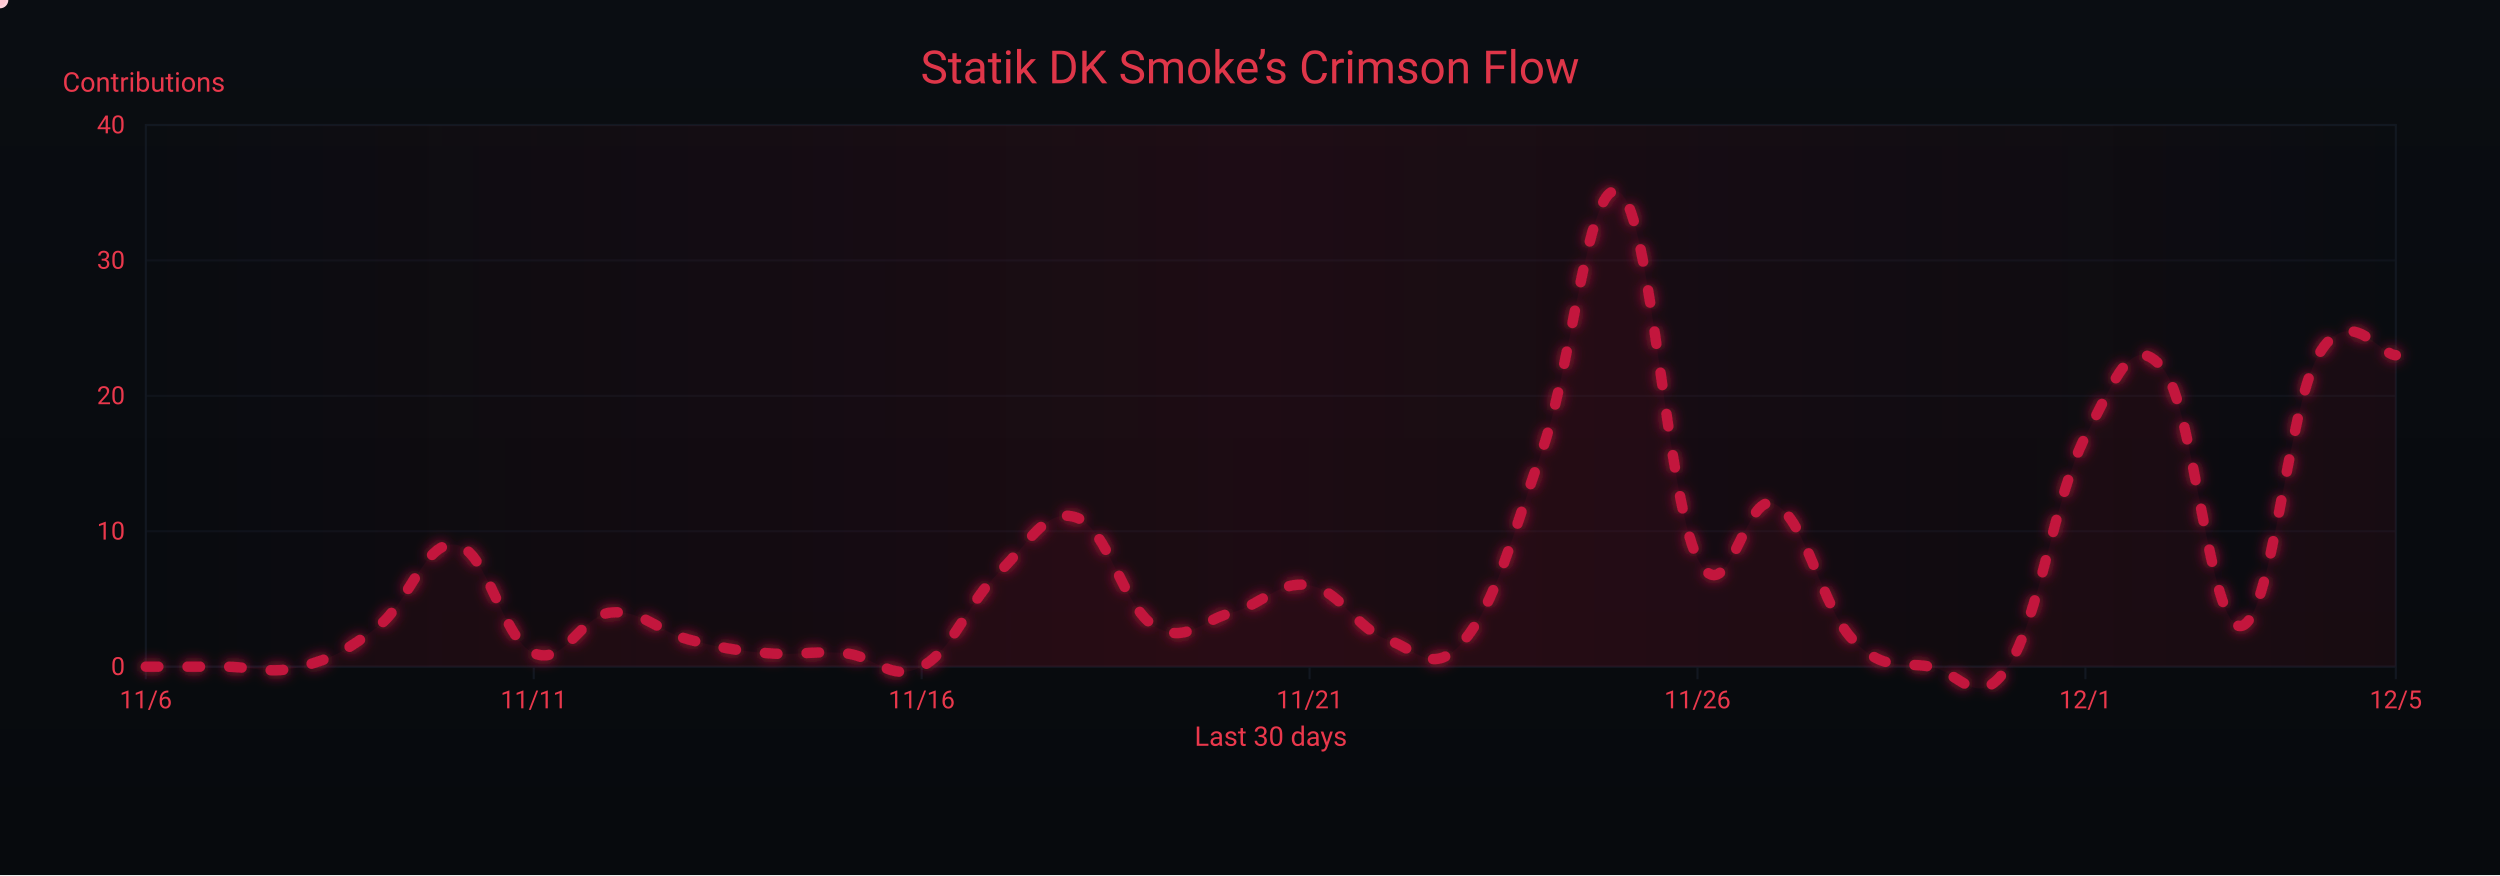
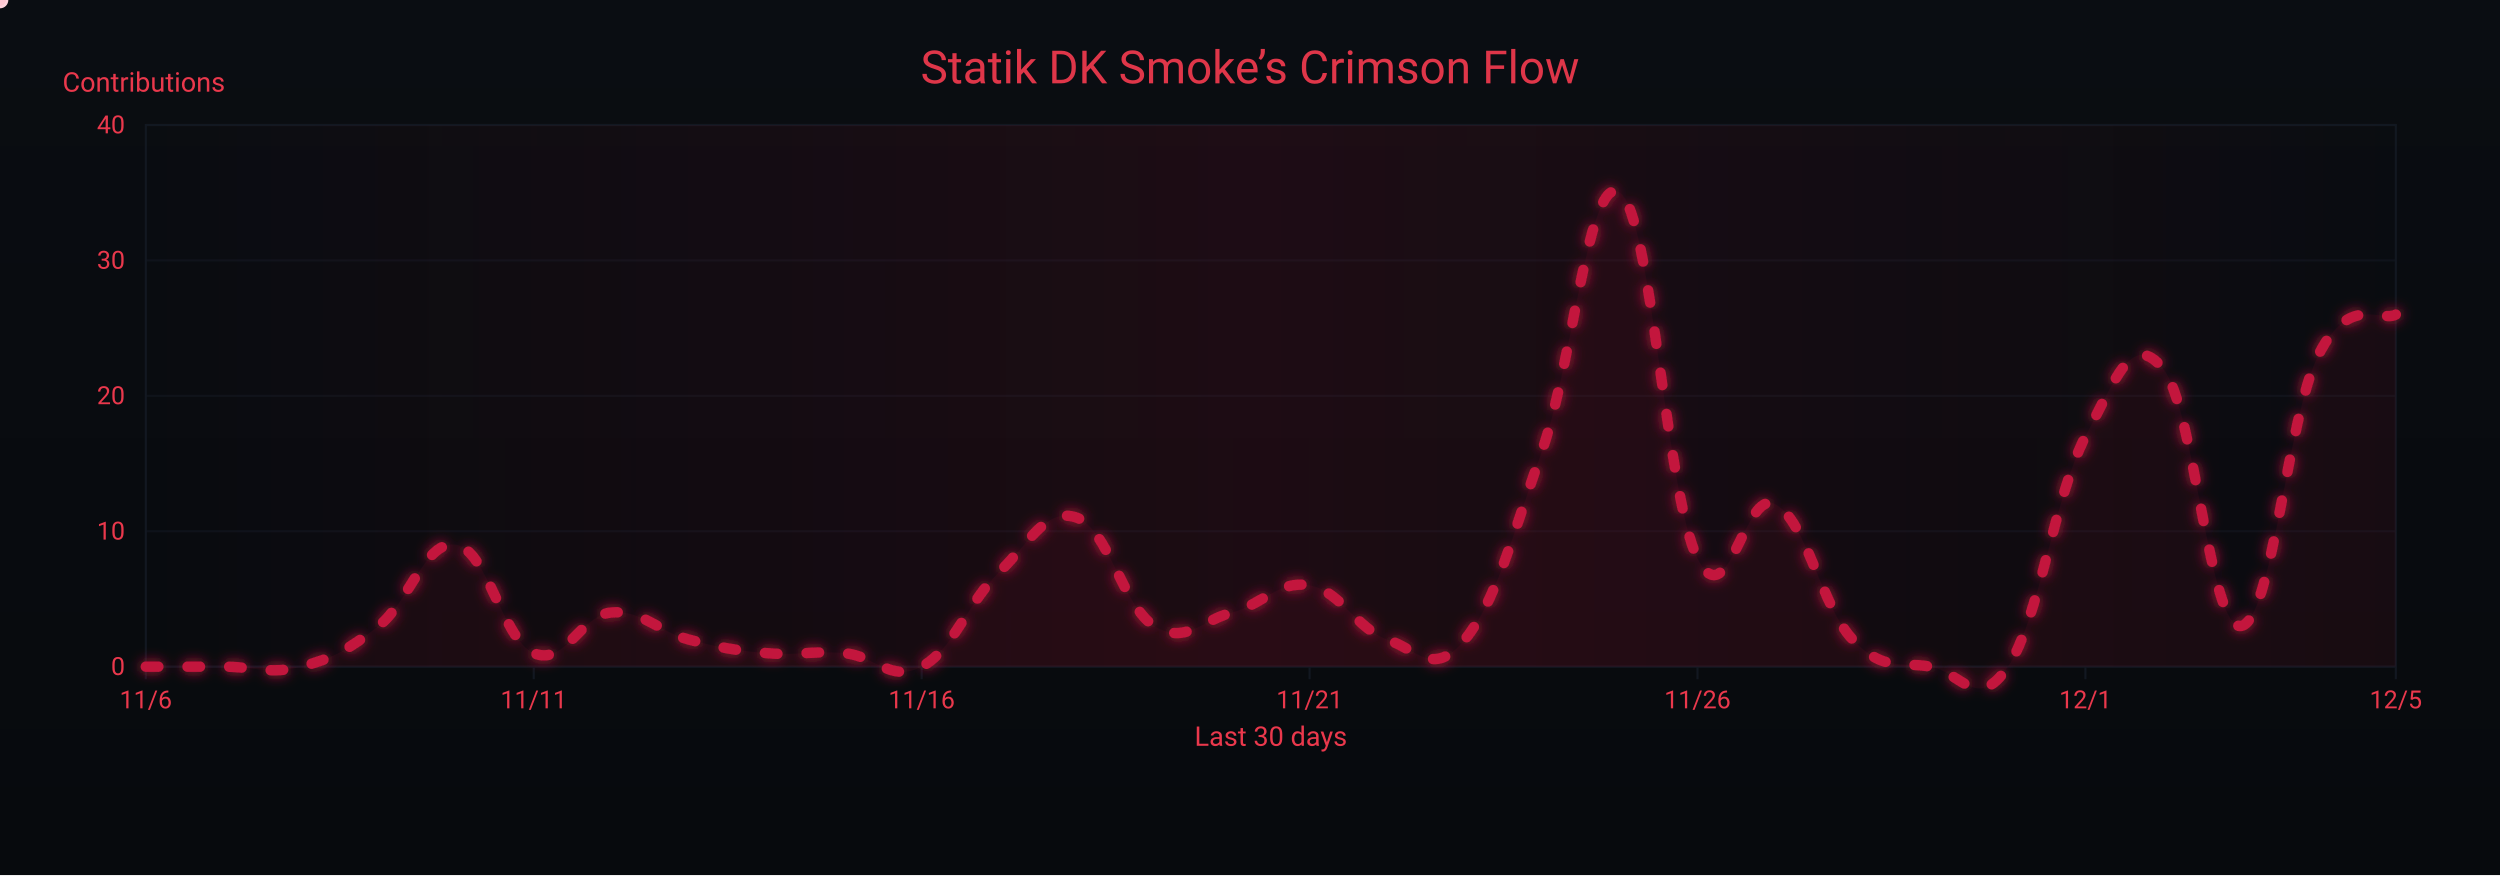
<svg xmlns="http://www.w3.org/2000/svg" width="1200" height="420" viewBox="0 0 1200 420" role="img" aria-label="Crimson Flow Graph">
  <defs>
    <linearGradient id="bgGrad" x1="0" y1="0" x2="0" y2="1">
      <stop offset="0%" stop-color="#0a0d12" />
      <stop offset="100%" stop-color="#070a0d" />
    </linearGradient>
    <filter id="glow">
      <feGaussianBlur stdDeviation="3" result="b1" />
      <feMerge>
        <feMergeNode in="b1" />
        <feMergeNode in="SourceGraphic" />
      </feMerge>
    </filter>
    <linearGradient id="sheen" x1="0" y1="0" x2="1" y2="0">
      <stop offset="0%" stop-color="#9b0e2a" stop-opacity="0" />
      <stop offset="50%" stop-color="#9b0e2a" stop-opacity=".14" />
      <stop offset="100%" stop-color="#9b0e2a" stop-opacity="0" />
      <animateTransform attributeName="gradientTransform" type="translate" from="-1 0" to="1 0" dur="9s" repeatCount="indefinite" />
    </linearGradient>
  </defs>
  <rect width="1200" height="420" fill="url(#bgGrad)" />
  <rect x="70" y="60" width="1080" height="260" fill="none" stroke="#121821" stroke-width="1" />
  <g font-family="ui-sans-serif,system-ui,-apple-system,Segoe UI,Roboto,Ubuntu,Arial" font-size="12">
    <path d="M70,320.0 H1150" stroke="#121821" stroke-width="1" opacity="0.6" />
    <text x="60" y="324.0" text-anchor="end" fill="#ea384c">0</text>
    <path d="M70,255.0 H1150" stroke="#121821" stroke-width="1" opacity="0.6" />
    <text x="60" y="259.0" text-anchor="end" fill="#ea384c">10</text>
    <path d="M70,190.0 H1150" stroke="#121821" stroke-width="1" opacity="0.6" />
    <text x="60" y="194.0" text-anchor="end" fill="#ea384c">20</text>
    <path d="M70,125.0 H1150" stroke="#121821" stroke-width="1" opacity="0.6" />
    <text x="60" y="129.0" text-anchor="end" fill="#ea384c">30</text>
    <path d="M70,60.0 H1150" stroke="#121821" stroke-width="1" opacity="0.6" />
    <text x="60" y="64.0" text-anchor="end" fill="#ea384c">40</text>
    <text x="30" y="44" fill="#ea384c" font-size="13">Contributions</text>
  </g>
  <g font-family="ui-sans-serif,system-ui,-apple-system,Segoe UI,Roboto,Ubuntu,Arial" font-size="12">
    <path d="M70.0,320 V326" stroke="#121821" stroke-width="1" />
    <text x="70.0" y="340" text-anchor="middle" fill="#ea384c">11/6</text>
    <path d="M256.2,320 V326" stroke="#121821" stroke-width="1" />
    <text x="256.2" y="340" text-anchor="middle" fill="#ea384c">11/11</text>
    <path d="M442.4,320 V326" stroke="#121821" stroke-width="1" />
    <text x="442.4" y="340" text-anchor="middle" fill="#ea384c">11/16</text>
    <path d="M628.6,320 V326" stroke="#121821" stroke-width="1" />
    <text x="628.6" y="340" text-anchor="middle" fill="#ea384c">11/21</text>
    <path d="M814.8,320 V326" stroke="#121821" stroke-width="1" />
    <text x="814.8" y="340" text-anchor="middle" fill="#ea384c">11/26</text>
    <path d="M1001.0,320 V326" stroke="#121821" stroke-width="1" />
    <text x="1001.0" y="340" text-anchor="middle" fill="#ea384c">12/1</text>
    <path d="M1150.0,320 V326" stroke="#121821" stroke-width="1" />
    <text x="1150.0" y="340" text-anchor="middle" fill="#ea384c">12/5</text>
    <text x="610" y="358" text-anchor="middle" fill="#ea384c" font-size="13">Last 30 days</text>
  </g>
  <rect x="70" y="60" width="1080" height="260" fill="url(#sheen)" />
  <text x="600" y="40" text-anchor="middle" font-family="ui-sans-serif,system-ui,-apple-system,Segoe UI,Roboto,Ubuntu,Arial" font-size="22" fill="#ea384c" opacity=".95">Statik DK Smoke’s Crimson Flow</text>
-   <path d="M70.0,320.0 C77.4,320.0 92.3,320.0 107.2,320.0 C122.1,320.0 129.6,323.9 144.5,320.0 C159.4,316.1 166.8,312.2 181.7,300.5 C196.6,288.8 204.1,258.9 219.0,261.5 C233.9,264.1 241.3,307.0 256.2,313.5 C271.1,320.0 278.6,295.3 293.4,294.0 C308.3,292.7 315.8,303.1 330.7,307.0 C345.6,310.9 353.0,312.2 367.9,313.5 C382.8,314.8 390.3,312.2 405.2,313.5 C420.1,314.8 427.5,327.8 442.4,320.0 C457.3,312.2 464.8,288.8 479.7,274.5 C494.6,260.2 502.0,243.3 516.9,248.5 C531.8,253.7 539.2,291.4 554.1,300.5 C569.0,309.6 576.5,297.9 591.4,294.0 C606.3,290.1 613.7,278.4 628.6,281.0 C643.5,283.6 651.0,301.8 665.9,307.0 C680.8,312.2 688.2,325.2 703.1,307.0 C718.0,288.8 725.4,258.9 740.3,216.0 C755.2,173.1 762.7,82.1 777.6,92.5 C792.5,102.9 799.9,238.1 814.8,268.0 C829.7,297.9 837.2,234.2 852.1,242.0 C867.0,249.8 874.4,291.4 889.3,307.0 C904.2,322.6 911.7,317.4 926.6,320.0 C941.4,322.6 948.9,342.1 963.8,320.0 C978.7,297.9 986.1,238.1 1001.0,209.5 C1015.9,180.9 1023.4,158.8 1038.3,177.0 C1053.2,195.2 1060.6,301.8 1075.5,300.5 C1090.4,299.2 1097.9,196.5 1112.8,170.5 C1127.7,144.5 1142.6,170.5 1150.0,170.5 L 1150,320 L 70,320 Z" fill="#7a0f26" opacity=".13">
+   <path d="M70.0,320.0 C77.4,320.0 92.3,320.0 107.2,320.0 C122.1,320.0 129.6,323.9 144.5,320.0 C159.4,316.1 166.8,312.2 181.7,300.5 C196.6,288.8 204.1,258.9 219.0,261.5 C233.9,264.1 241.3,307.0 256.2,313.5 C271.1,320.0 278.6,295.3 293.4,294.0 C308.3,292.7 315.8,303.1 330.7,307.0 C345.6,310.9 353.0,312.2 367.9,313.5 C382.8,314.8 390.3,312.2 405.2,313.5 C420.1,314.8 427.5,327.8 442.4,320.0 C457.3,312.2 464.8,288.8 479.7,274.5 C494.6,260.2 502.0,243.3 516.9,248.5 C531.8,253.7 539.2,291.4 554.1,300.5 C569.0,309.6 576.5,297.9 591.4,294.0 C606.3,290.1 613.7,278.4 628.6,281.0 C643.5,283.6 651.0,301.8 665.9,307.0 C680.8,312.2 688.2,325.2 703.1,307.0 C718.0,288.8 725.4,258.9 740.3,216.0 C755.2,173.1 762.7,82.1 777.6,92.5 C792.5,102.9 799.9,238.1 814.8,268.0 C829.7,297.9 837.2,234.2 852.1,242.0 C867.0,249.8 874.4,291.4 889.3,307.0 C904.2,322.6 911.7,317.4 926.6,320.0 C941.4,322.6 948.9,342.1 963.8,320.0 C978.7,297.9 986.1,238.1 1001.0,209.5 C1015.9,180.9 1023.4,158.8 1038.3,177.0 C1053.2,195.2 1060.6,301.8 1075.5,300.5 C1090.4,299.2 1097.9,200.4 1112.8,170.5 C1127.7,140.6 1142.6,154.9 1150.0,151.0 L 1150,320 L 70,320 Z" fill="#7a0f26" opacity=".13">
    <animate attributeName="opacity" values=".10;.17;.10" dur="6s" repeatCount="indefinite" />
  </path>
-   <path id="curve" d="M70.0,320.0 C77.4,320.0 92.3,320.0 107.2,320.0 C122.1,320.0 129.6,323.9 144.5,320.0 C159.4,316.1 166.8,312.2 181.7,300.5 C196.6,288.8 204.1,258.9 219.0,261.5 C233.9,264.1 241.3,307.0 256.2,313.5 C271.1,320.0 278.6,295.3 293.4,294.0 C308.3,292.7 315.8,303.1 330.7,307.0 C345.6,310.9 353.0,312.2 367.9,313.5 C382.8,314.8 390.3,312.2 405.2,313.5 C420.1,314.8 427.5,327.8 442.4,320.0 C457.3,312.2 464.8,288.8 479.7,274.5 C494.6,260.2 502.0,243.3 516.9,248.5 C531.8,253.7 539.2,291.4 554.1,300.5 C569.0,309.6 576.5,297.9 591.4,294.0 C606.3,290.1 613.7,278.4 628.6,281.0 C643.5,283.6 651.0,301.8 665.9,307.0 C680.8,312.2 688.2,325.2 703.1,307.0 C718.0,288.8 725.4,258.9 740.3,216.0 C755.2,173.1 762.7,82.1 777.6,92.5 C792.5,102.9 799.9,238.1 814.8,268.0 C829.7,297.9 837.2,234.2 852.1,242.0 C867.0,249.8 874.4,291.4 889.3,307.0 C904.2,322.6 911.7,317.4 926.6,320.0 C941.4,322.6 948.9,342.1 963.8,320.0 C978.7,297.9 986.1,238.1 1001.0,209.5 C1015.9,180.9 1023.4,158.8 1038.3,177.0 C1053.2,195.2 1060.6,301.8 1075.5,300.5 C1090.4,299.2 1097.9,196.5 1112.8,170.5 C1127.7,144.5 1142.6,170.5 1150.0,170.5" fill="none" stroke="#c3193d" stroke-width="5" stroke-linecap="round" stroke-linejoin="round" stroke-dasharray="6 14" filter="url(#glow)">
+   <path id="curve" d="M70.0,320.0 C77.4,320.0 92.3,320.0 107.2,320.0 C122.1,320.0 129.6,323.9 144.5,320.0 C159.4,316.1 166.8,312.2 181.7,300.5 C196.6,288.8 204.1,258.9 219.0,261.5 C233.9,264.1 241.3,307.0 256.2,313.5 C271.1,320.0 278.6,295.3 293.4,294.0 C308.3,292.7 315.8,303.1 330.7,307.0 C345.6,310.9 353.0,312.2 367.9,313.5 C382.8,314.8 390.3,312.2 405.2,313.5 C420.1,314.8 427.5,327.8 442.4,320.0 C457.3,312.2 464.8,288.8 479.7,274.5 C494.6,260.2 502.0,243.3 516.9,248.5 C531.8,253.7 539.2,291.4 554.1,300.5 C569.0,309.6 576.5,297.9 591.4,294.0 C606.3,290.1 613.7,278.4 628.6,281.0 C643.5,283.6 651.0,301.8 665.9,307.0 C680.8,312.2 688.2,325.2 703.1,307.0 C718.0,288.8 725.4,258.9 740.3,216.0 C755.2,173.1 762.7,82.1 777.6,92.5 C792.5,102.9 799.9,238.1 814.8,268.0 C829.7,297.9 837.2,234.2 852.1,242.0 C867.0,249.8 874.4,291.4 889.3,307.0 C904.2,322.6 911.7,317.4 926.6,320.0 C941.4,322.6 948.9,342.1 963.8,320.0 C978.7,297.9 986.1,238.1 1001.0,209.5 C1015.9,180.9 1023.4,158.8 1038.3,177.0 C1053.2,195.2 1060.6,301.8 1075.5,300.5 C1090.4,299.2 1097.9,200.4 1112.8,170.5 C1127.7,140.6 1142.6,154.9 1150.0,151.0" fill="none" stroke="#c3193d" stroke-width="5" stroke-linecap="round" stroke-linejoin="round" stroke-dasharray="6 14" filter="url(#glow)">
    <animate attributeName="stroke-dashoffset" values="0;-220" dur="4.8s" repeatCount="indefinite" />
  </path>
  <g fill="#ffd1db">
    <circle r="4">
      <animateMotion dur="7s" rotate="auto" repeatCount="indefinite">
        <mpath href="#curve" />
      </animateMotion>
      <animate attributeName="opacity" values="1;.3;1" dur="2.2s" repeatCount="indefinite" />
    </circle>
    <circle r="3" fill="#ffffff">
      <animateMotion dur="8.2s" begin="1s" rotate="auto" repeatCount="indefinite">
        <mpath href="#curve" />
      </animateMotion>
      <animate attributeName="opacity" values=".7;.2;.7" dur="2.4s" repeatCount="indefinite" />
    </circle>
    <circle r="3" fill="#ffc7d3">
      <animateMotion dur="6s" begin="2s" rotate="auto" repeatCount="indefinite">
        <mpath href="#curve" />
      </animateMotion>
      <animate attributeName="opacity" values=".8;.3;.8" dur="2s" repeatCount="indefinite" />
    </circle>
  </g>
</svg>
